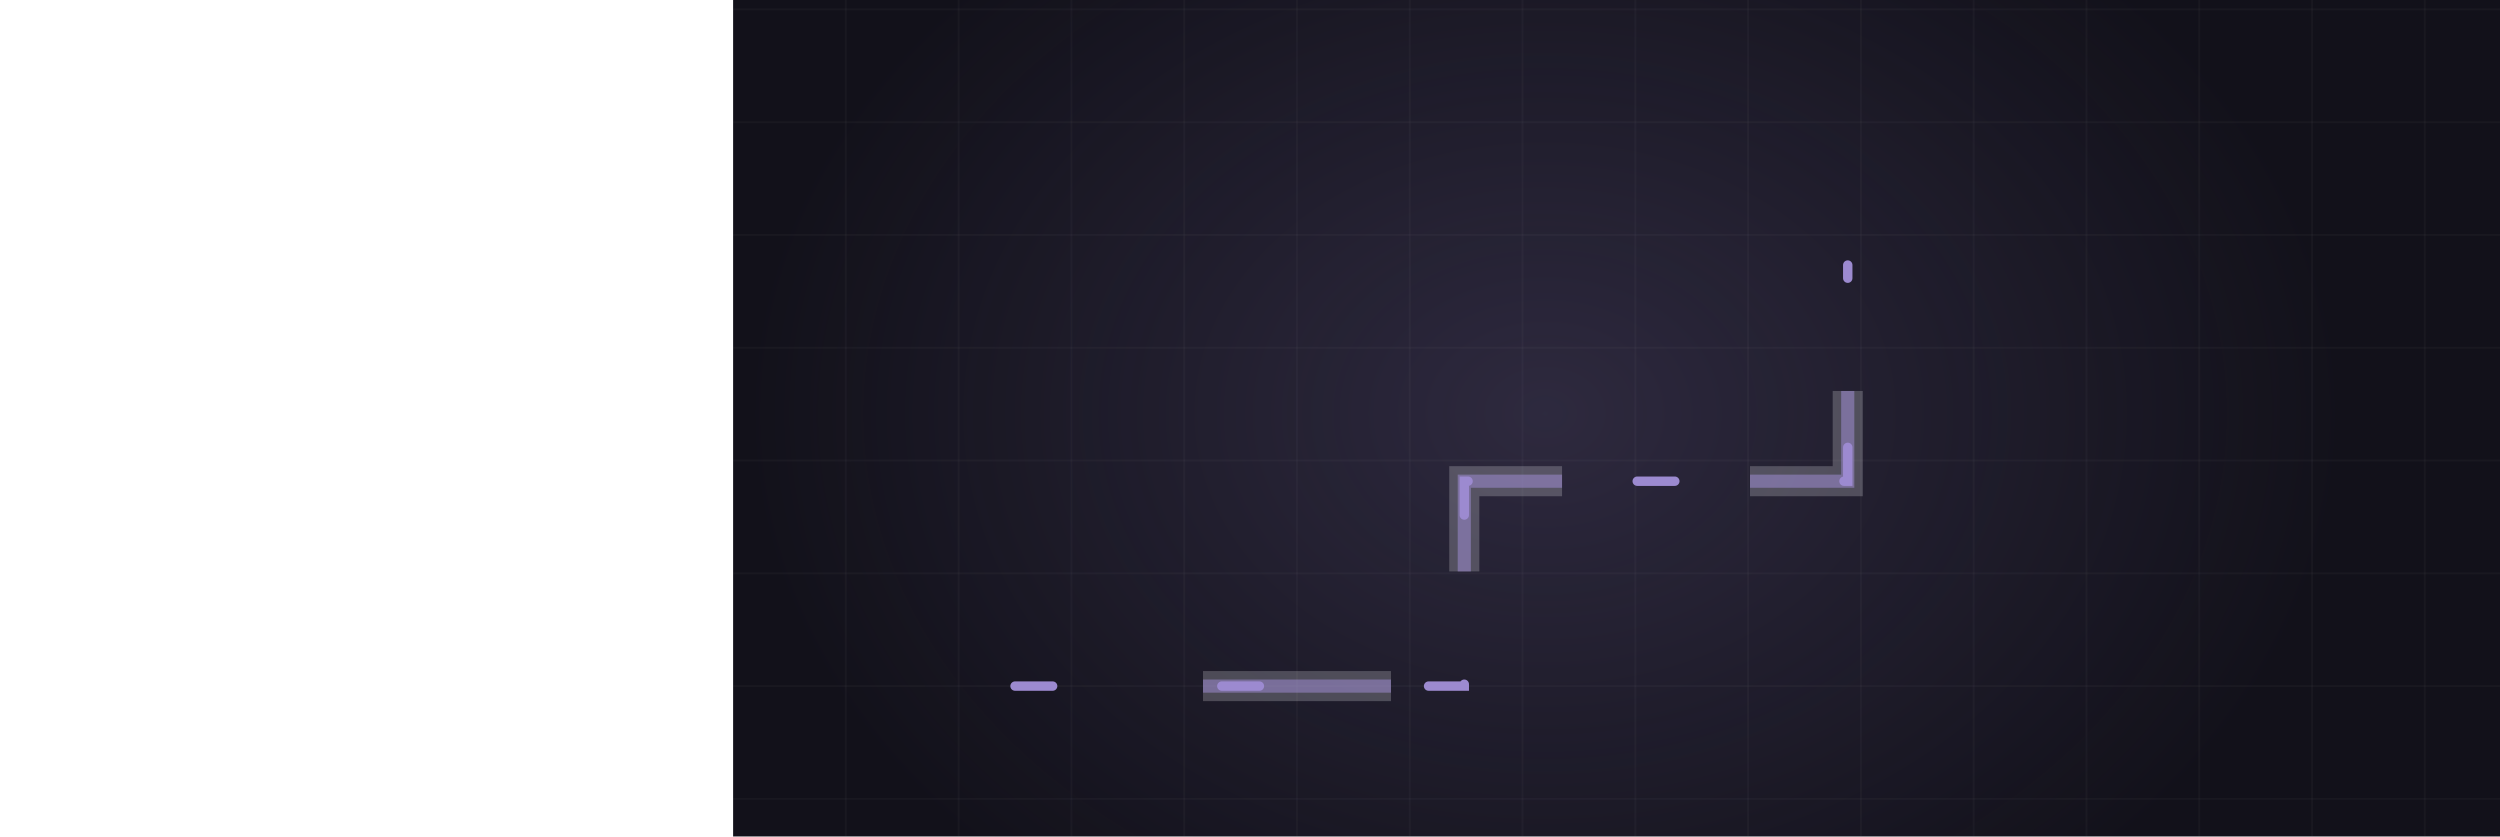
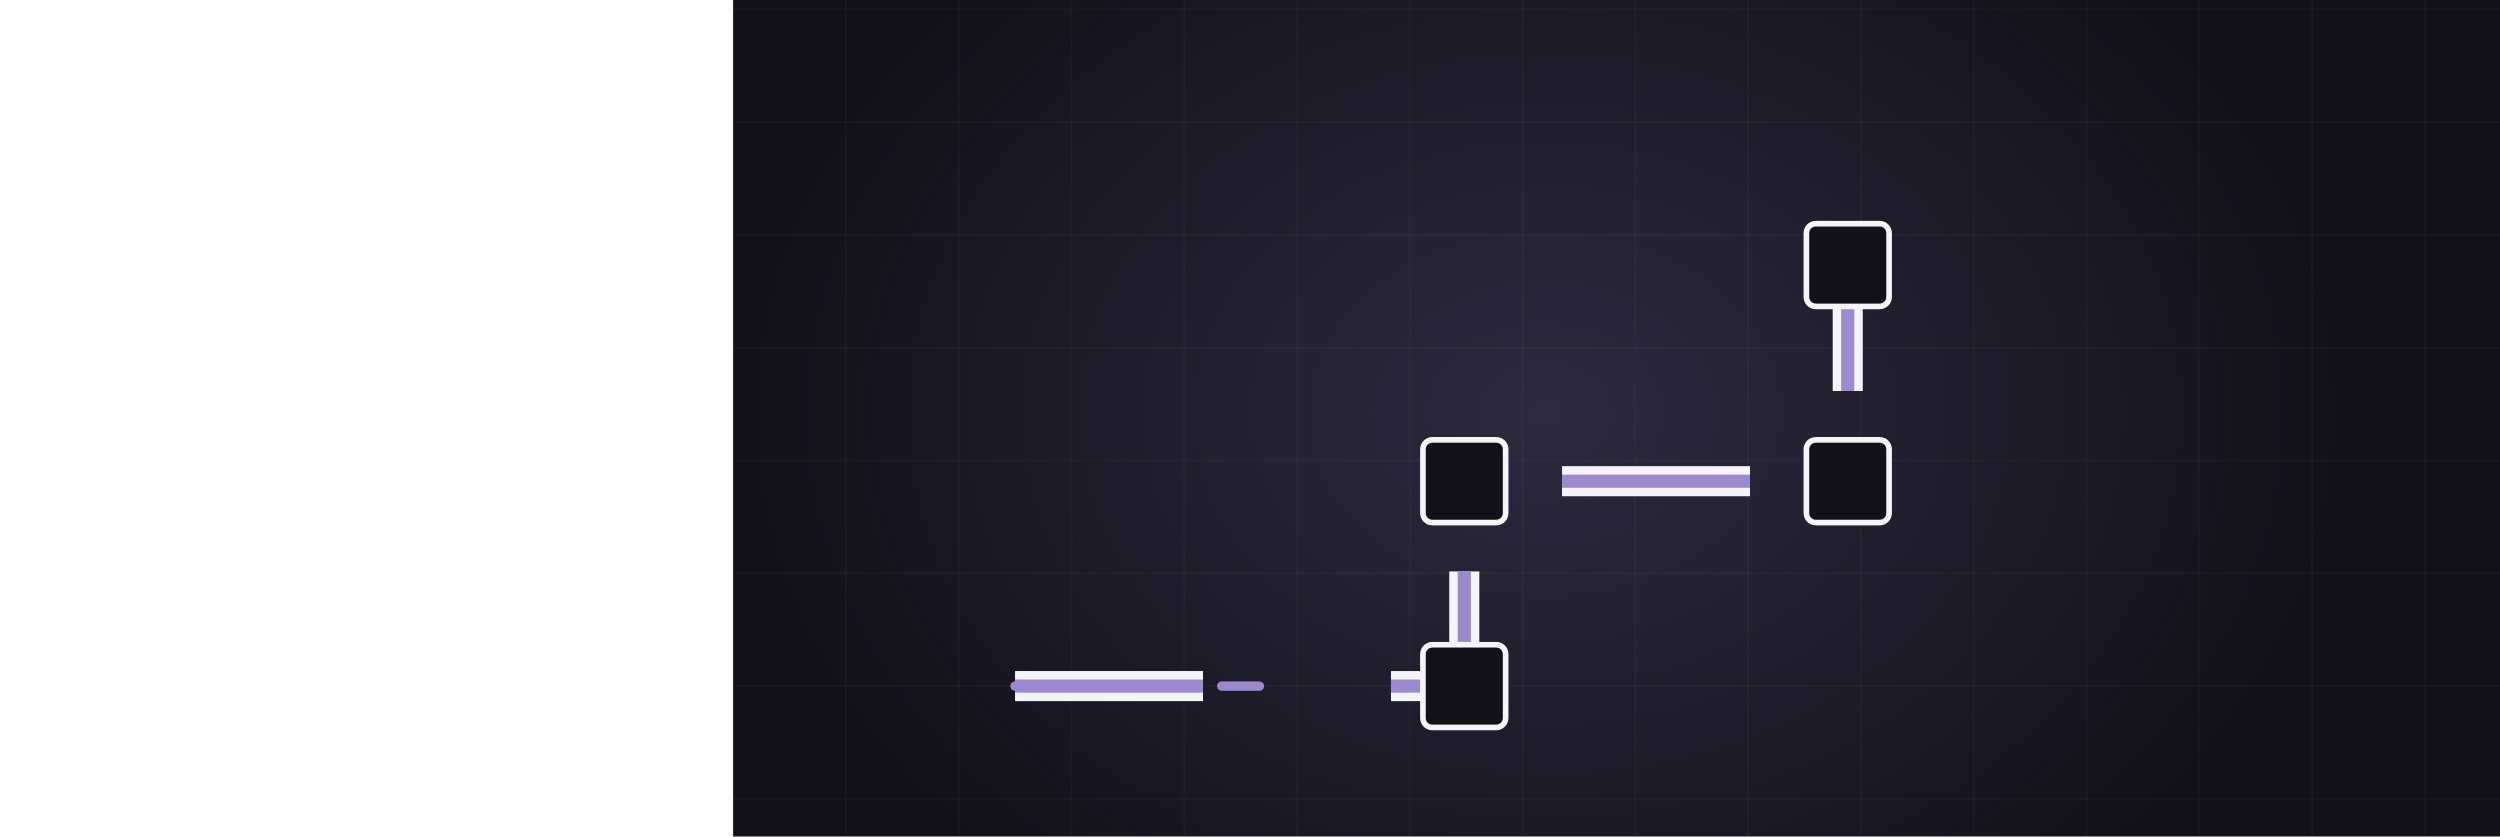
<svg xmlns="http://www.w3.org/2000/svg" viewBox="-390 235 1330 445" width="1330" height="445" preserveAspectRatio="xMidYMid slice" role="img" aria-label="Electrical conduit">
  <defs>
    <radialGradient id="glow">
      <stop offset="0%" stop-color="#9c8ad0" stop-opacity=".20" />
      <stop offset="100%" stop-color="#9c8ad0" stop-opacity="0" />
    </radialGradient>
  </defs>
-   <style>.dw{stroke-dasharray:100;stroke-dashoffset:100;animation:dw 11.13s ease-in-out infinite}@keyframes dw{0%{stroke-dashoffset:100}24%{stroke-dashoffset:0}84%{stroke-dashoffset:0;opacity:1}95%{stroke-dashoffset:0;opacity:0}100%{stroke-dashoffset:100;opacity:0}}.cur{stroke-dashoffset:0;animation:cur 2.63s linear infinite}@keyframes cur{0%{stroke-dashoffset:164}100%{stroke-dashoffset:0}}.st{opacity:0;animation:stg 11.13s ease-in-out infinite}@keyframes stg{0%,10%{opacity:0;transform:scale(.7)}28%{opacity:1;transform:scale(1)}84%{opacity:1}95%,100%{opacity:0}}@media (prefers-reduced-motion: reduce){*{animation:none!important}.dw{stroke-dashoffset:0!important}[class]{opacity:1!important}}</style>
+   <style>.dw{stroke-dasharray:100;stroke-dashoffset:100;animation:dw 11.13s ease-in-out infinite}@keyframes dw{0%{stroke-dashoffset:100}24%{stroke-dashoffset:0}84%{stroke-dashoffset:0;opacity:1}95%{stroke-dashoffset:0;opacity:0}100%{stroke-dashoffset:100;opacity:0}}.cur{stroke-dashoffset:0;animation:cur 2.63s linear infinite}@keyframes cur{0%{stroke-dashoffset:164}100%{stroke-dashoffset:0}}.st{opacity:0;animation:stg 11.13s ease-in-out infinite}@keyframes stg{0%,10%{opacity:0;transform:scale(.7)}28%{opacity:1;transform:scale(1)}84%{opacity:1}95%,100%{opacity:0}}@media (prefers-reduced-motion: reduce){*{animation:none!important}.dw{stroke-dashoffset:0!important}[class]{opacity:1!important}}/*rest-state*/.cur{stroke-dashoffset:0}.dw{stroke-dashoffset:0;opacity:1}.st{opacity:1}</style>
  <rect width="1200" height="900" fill="#12111a" />
  <line x1="0" y1="0" x2="0" y2="900" stroke="#f5f4f9" stroke-width="1" opacity=".028" />
  <line x1="60" y1="0" x2="60" y2="900" stroke="#f5f4f9" stroke-width="1" opacity=".028" />
  <line x1="120" y1="0" x2="120" y2="900" stroke="#f5f4f9" stroke-width="1" opacity=".028" />
  <line x1="180" y1="0" x2="180" y2="900" stroke="#f5f4f9" stroke-width="1" opacity=".028" />
  <line x1="240" y1="0" x2="240" y2="900" stroke="#f5f4f9" stroke-width="1" opacity=".028" />
  <line x1="300" y1="0" x2="300" y2="900" stroke="#f5f4f9" stroke-width="1" opacity=".028" />
  <line x1="360" y1="0" x2="360" y2="900" stroke="#f5f4f9" stroke-width="1" opacity=".028" />
  <line x1="420" y1="0" x2="420" y2="900" stroke="#f5f4f9" stroke-width="1" opacity=".028" />
  <line x1="480" y1="0" x2="480" y2="900" stroke="#f5f4f9" stroke-width="1" opacity=".028" />
  <line x1="540" y1="0" x2="540" y2="900" stroke="#f5f4f9" stroke-width="1" opacity=".028" />
  <line x1="600" y1="0" x2="600" y2="900" stroke="#f5f4f9" stroke-width="1" opacity=".028" />
  <line x1="660" y1="0" x2="660" y2="900" stroke="#f5f4f9" stroke-width="1" opacity=".028" />
  <line x1="720" y1="0" x2="720" y2="900" stroke="#f5f4f9" stroke-width="1" opacity=".028" />
  <line x1="780" y1="0" x2="780" y2="900" stroke="#f5f4f9" stroke-width="1" opacity=".028" />
  <line x1="840" y1="0" x2="840" y2="900" stroke="#f5f4f9" stroke-width="1" opacity=".028" />
  <line x1="900" y1="0" x2="900" y2="900" stroke="#f5f4f9" stroke-width="1" opacity=".028" />
  <line x1="960" y1="0" x2="960" y2="900" stroke="#f5f4f9" stroke-width="1" opacity=".028" />
  <line x1="1020" y1="0" x2="1020" y2="900" stroke="#f5f4f9" stroke-width="1" opacity=".028" />
  <line x1="1080" y1="0" x2="1080" y2="900" stroke="#f5f4f9" stroke-width="1" opacity=".028" />
  <line x1="1140" y1="0" x2="1140" y2="900" stroke="#f5f4f9" stroke-width="1" opacity=".028" />
  <line x1="1200" y1="0" x2="1200" y2="900" stroke="#f5f4f9" stroke-width="1" opacity=".028" />
  <line x1="0" y1="0" x2="1200" y2="0" stroke="#f5f4f9" stroke-width="1" opacity=".028" />
  <line x1="0" y1="60" x2="1200" y2="60" stroke="#f5f4f9" stroke-width="1" opacity=".028" />
  <line x1="0" y1="120" x2="1200" y2="120" stroke="#f5f4f9" stroke-width="1" opacity=".028" />
  <line x1="0" y1="180" x2="1200" y2="180" stroke="#f5f4f9" stroke-width="1" opacity=".028" />
  <line x1="0" y1="240" x2="1200" y2="240" stroke="#f5f4f9" stroke-width="1" opacity=".028" />
  <line x1="0" y1="300" x2="1200" y2="300" stroke="#f5f4f9" stroke-width="1" opacity=".028" />
  <line x1="0" y1="360" x2="1200" y2="360" stroke="#f5f4f9" stroke-width="1" opacity=".028" />
  <line x1="0" y1="420" x2="1200" y2="420" stroke="#f5f4f9" stroke-width="1" opacity=".028" />
  <line x1="0" y1="480" x2="1200" y2="480" stroke="#f5f4f9" stroke-width="1" opacity=".028" />
  <line x1="0" y1="540" x2="1200" y2="540" stroke="#f5f4f9" stroke-width="1" opacity=".028" />
  <line x1="0" y1="600" x2="1200" y2="600" stroke="#f5f4f9" stroke-width="1" opacity=".028" />
  <line x1="0" y1="660" x2="1200" y2="660" stroke="#f5f4f9" stroke-width="1" opacity=".028" />
  <line x1="0" y1="720" x2="1200" y2="720" stroke="#f5f4f9" stroke-width="1" opacity=".028" />
  <line x1="0" y1="780" x2="1200" y2="780" stroke="#f5f4f9" stroke-width="1" opacity=".028" />
  <line x1="0" y1="840" x2="1200" y2="840" stroke="#f5f4f9" stroke-width="1" opacity=".028" />
  <line x1="0" y1="900" x2="1200" y2="900" stroke="#f5f4f9" stroke-width="1" opacity=".028" />
  <ellipse cx="432" cy="455" rx="430" ry="330" fill="url(#glow)" />
  <path class="dw" d="M150,600 L389,600 L389,491 L593,491 L593,376" pathLength="100" stroke="#f5f4f9" stroke-width="16" opacity=".22" fill="none" style="animation-delay:0s" />
  <path class="dw" d="M150,600 L389,600 L389,491 L593,491 L593,376" pathLength="100" stroke="#9c8ad0" stroke-width="7" opacity=".55" fill="none" style="animation-delay:.2s" />
  <path class="cur" d="M150,600 L389,600 L389,491 L593,491 L593,376" fill="none" stroke="#9c8ad0" stroke-width="5" stroke-dasharray="20 90" stroke-linecap="round" />
  <rect class="st" x="367" y="578" width="44" height="44" rx="5" fill="#12111a" stroke="#f5f4f9" stroke-width="3" opacity=".8" style="animation-delay:1.20s" />
  <rect class="st" x="367" y="469" width="44" height="44" rx="5" fill="#12111a" stroke="#f5f4f9" stroke-width="3" opacity=".8" style="animation-delay:1.40s" />
  <rect class="st" x="571" y="469" width="44" height="44" rx="5" fill="#12111a" stroke="#f5f4f9" stroke-width="3" opacity=".8" style="animation-delay:1.60s" />
  <rect class="st" x="571" y="354" width="44" height="44" rx="5" fill="#12111a" stroke="#f5f4f9" stroke-width="3" opacity=".8" style="animation-delay:1.80s" />
</svg>
